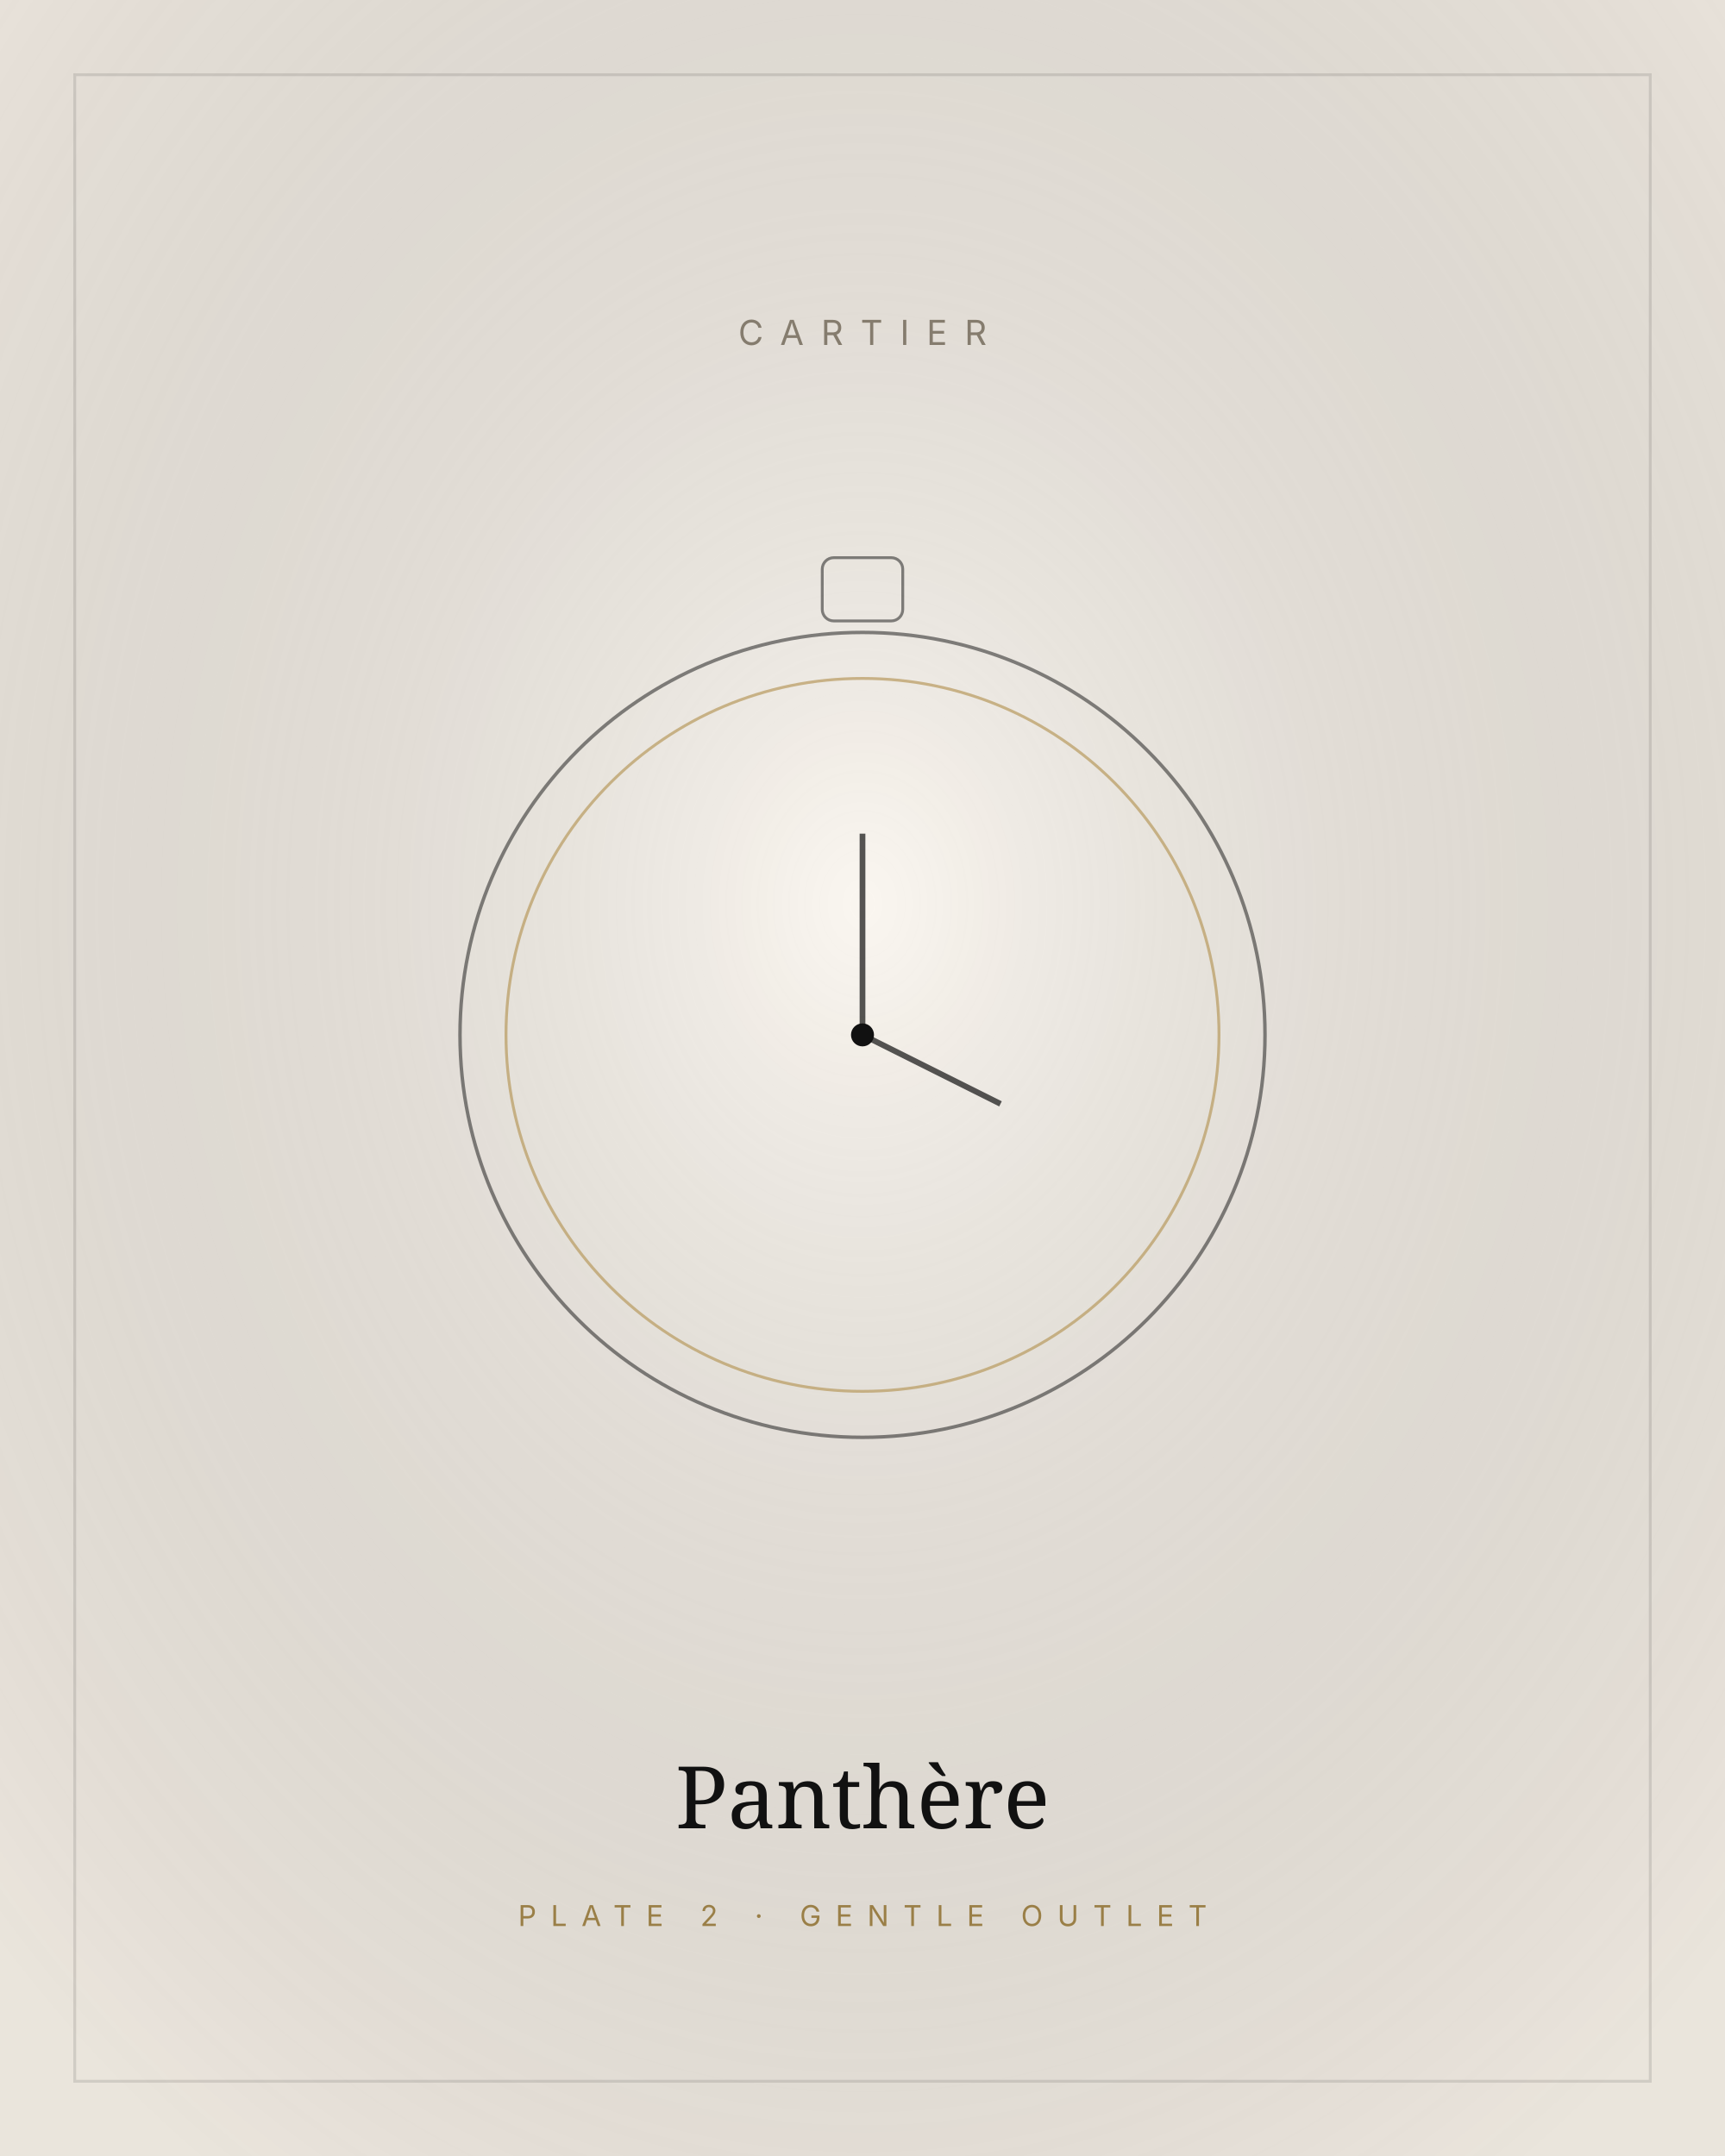
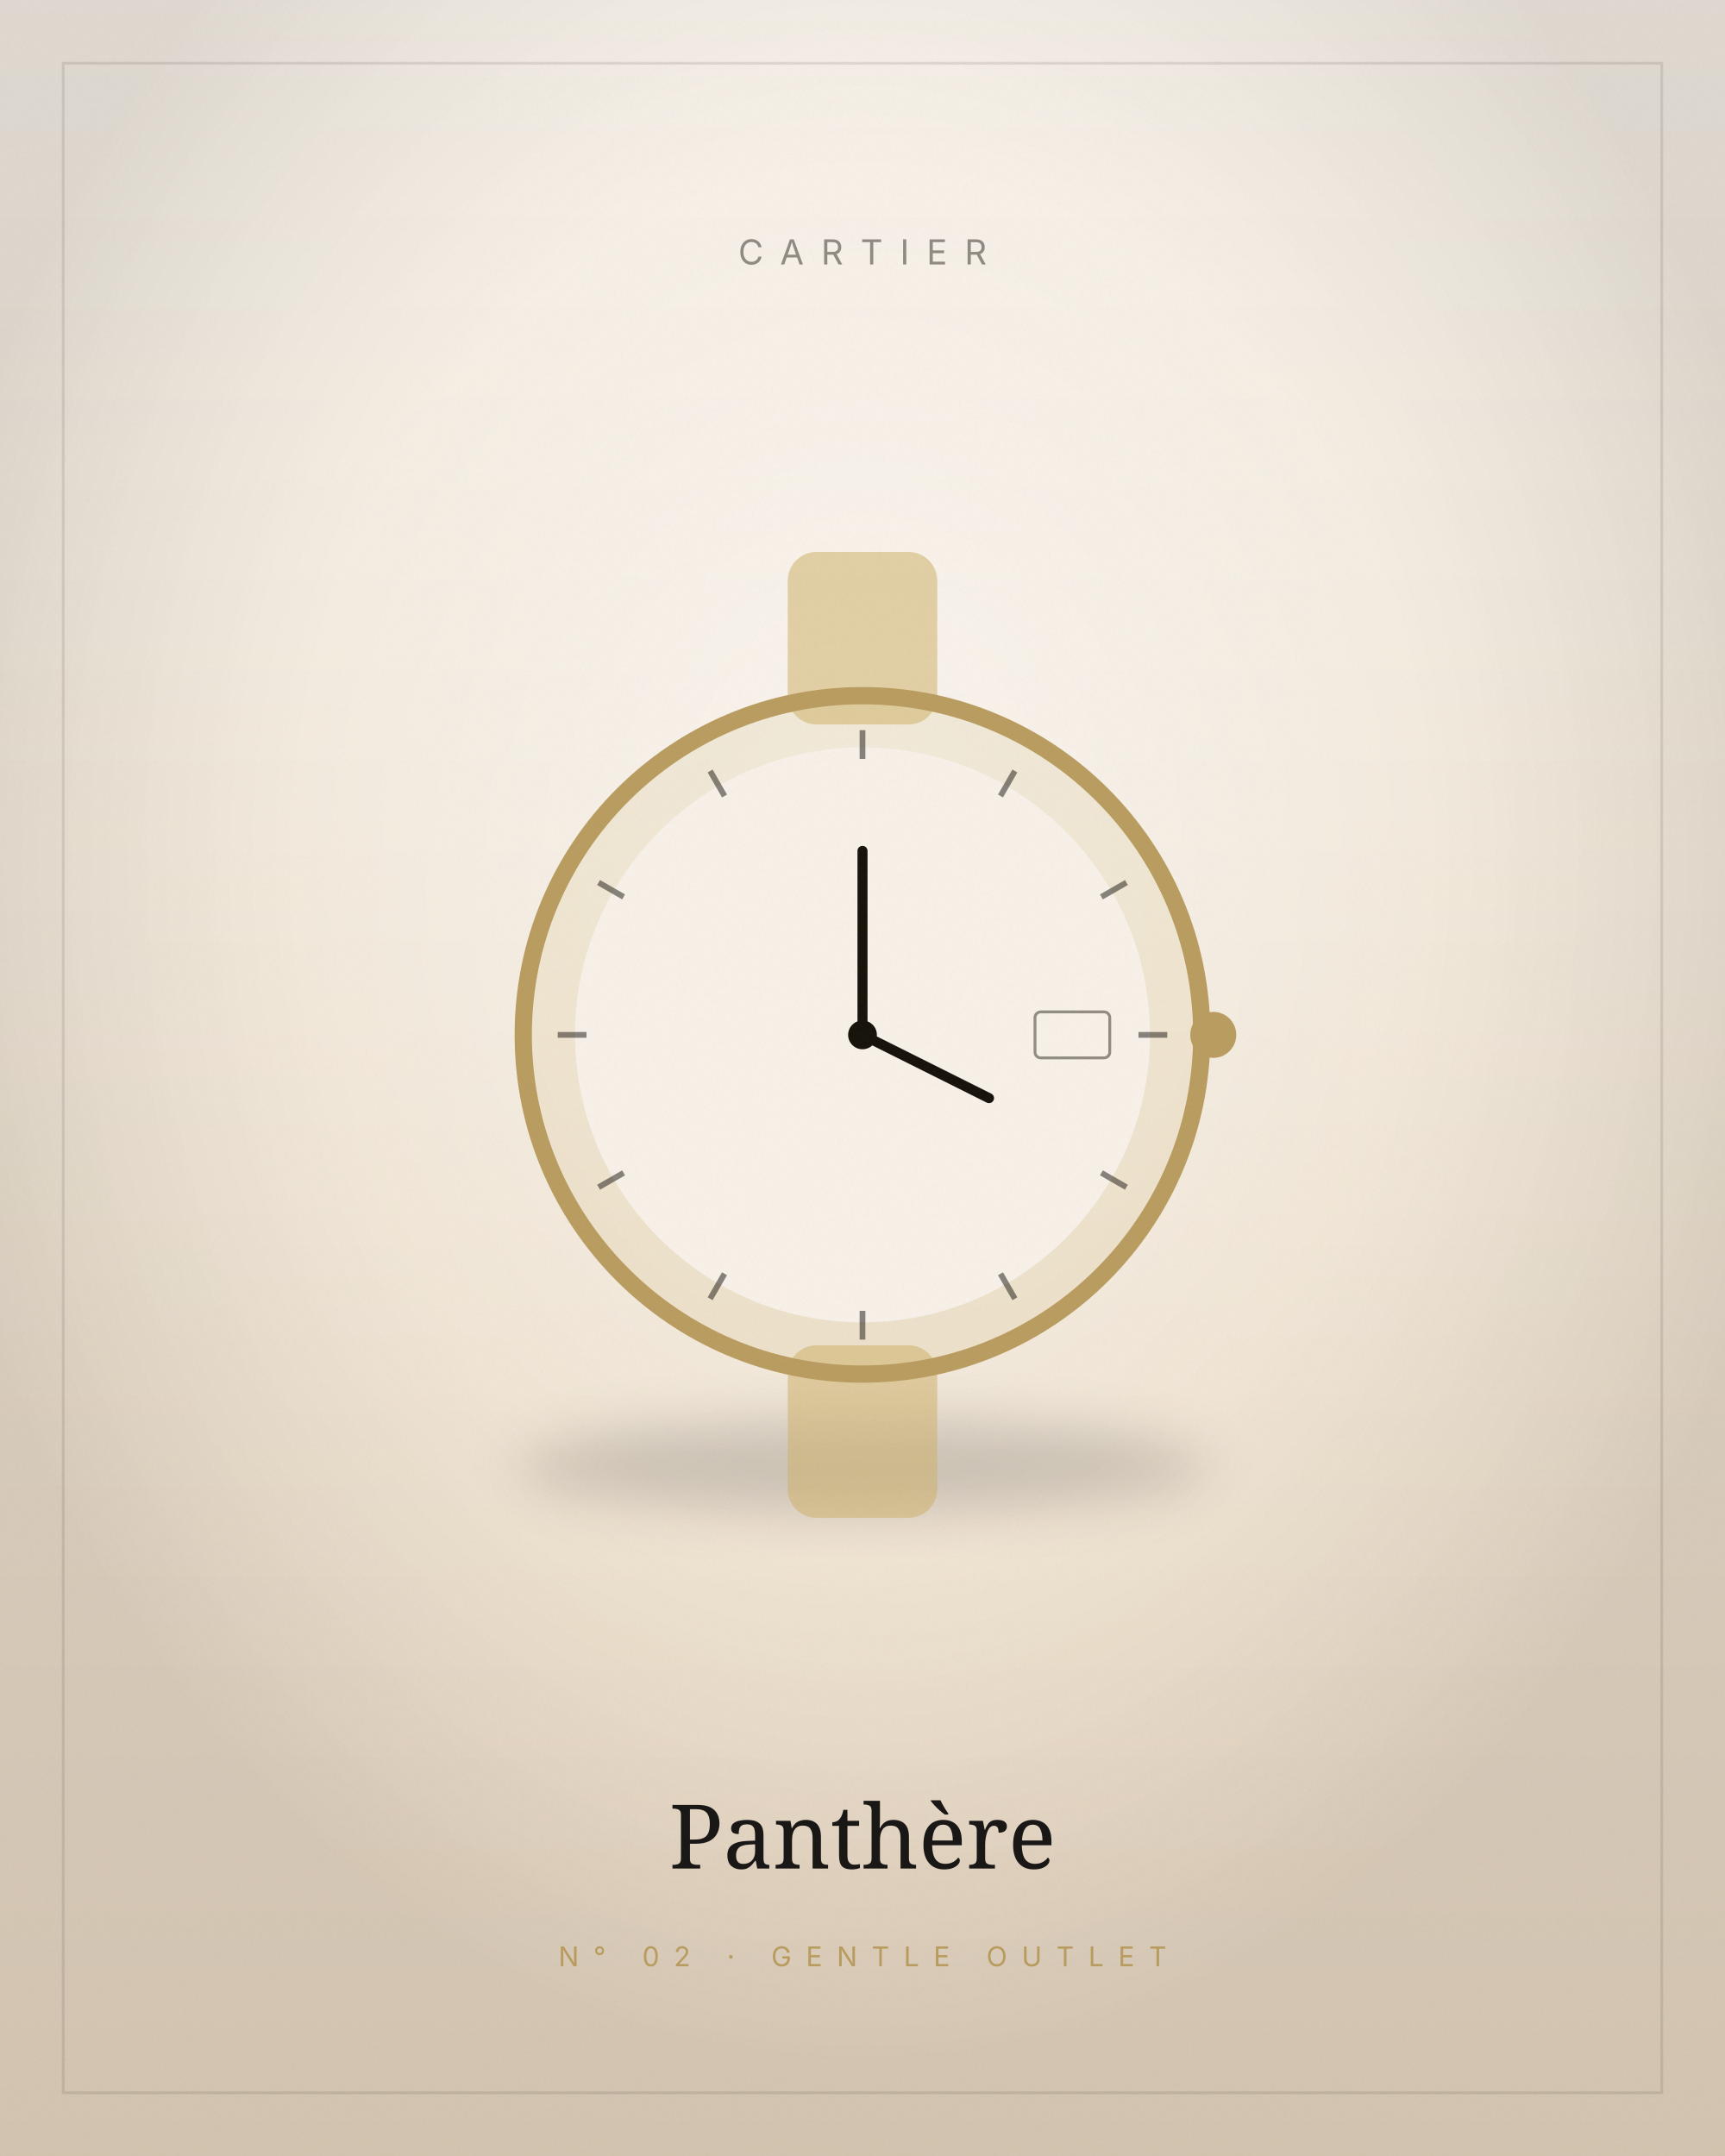
<svg xmlns="http://www.w3.org/2000/svg" width="600" height="750" viewBox="0 0 600 750">
  <defs>
-     <radialGradient id="v" cx="50%" cy="42%" r="70%">
-       <stop offset="0" stop-color="#ffffff" stop-opacity="0.35" />
-       <stop offset="1" stop-color="#000000" stop-opacity="0.05" />
+     <linearGradient id="bg" x1="0" y1="0" x2="0" y2="1">
+       <stop offset="0" stop-color="#f7f1e8" />
+       <stop offset="1" stop-color="#ead9c2" />
+     </linearGradient>
+     <radialGradient id="spot" cx="50%" cy="40%" r="55%">
+       <stop offset="0" stop-color="#ffffff" stop-opacity="0.55" />
+       <stop offset="0.6" stop-color="#ffffff" stop-opacity="0.08" />
+       <stop offset="1" stop-color="#000000" stop-opacity="0.10" />
    </radialGradient>
+     <filter id="soft" x="-50%" y="-50%" width="200%" height="200%">
+       <feGaussianBlur stdDeviation="9" />
+     </filter>
+     <filter id="grain">
+       <feTurbulence type="fractalNoise" baseFrequency="0.9" numOctaves="2" stitchTiles="stitch" />
+       <feColorMatrix type="saturate" values="0" />
+     </filter>
  </defs>
-   <rect width="600" height="750" fill="#f7f1e8" />
-   <rect width="600" height="750" fill="url(#v)" />
-   <rect x="26" y="26" width="548" height="698" fill="none" stroke="rgba(17,17,17,0.12)" />
-   <circle cx="300" cy="360" r="140" fill="none" stroke="rgba(17,17,17,0.5)" stroke-width="1.2" />
-   <circle cx="300" cy="360" r="124" fill="none" stroke="rgba(184,155,94,0.7)" stroke-width="1" />
-   <line x1="300" y1="360" x2="300" y2="290" stroke="rgba(17,17,17,0.7)" stroke-width="2" />
-   <line x1="300" y1="360" x2="348" y2="384" stroke="rgba(17,17,17,0.7)" stroke-width="2" />
-   <circle cx="300" cy="360" r="4" fill="#111" />
-   <rect x="286" y="194" width="28" height="22" rx="4" fill="none" stroke="rgba(17,17,17,0.5)" />
-   <text x="300" y="120" text-anchor="middle" font-family="Inter, Helvetica, sans-serif" font-size="12" fill="#857c6e" letter-spacing="6">CARTIER</text>
-   <text x="300" y="636" text-anchor="middle" font-family="Georgia, 'Cormorant Garamond', serif" font-size="30" fill="#111111">Panthère</text>
-   <text x="300" y="670" text-anchor="middle" font-family="Inter, Helvetica, sans-serif" font-size="10" fill="#9a7f47" letter-spacing="5">PLATE 2 · GENTLE OUTLET</text>
+   <rect width="600" height="750" fill="url(#bg)" />
+   <rect width="600" height="750" fill="url(#spot)" />
+   <g>
+     <ellipse cx="300" cy="510" rx="120" ry="16" fill="rgba(20,16,10,0.16)" filter="url(#soft)" />
+     <rect x="274" y="192" width="52" height="60" rx="10" fill="#cdb06a" opacity="0.55" />
+     <rect x="274" y="468" width="52" height="60" rx="10" fill="#cdb06a" opacity="0.55" />
+     <circle cx="300" cy="360" r="120" fill="#cdb06a" opacity="0.16" />
+     <circle cx="300" cy="360" r="118" fill="none" stroke="#b89b5e" stroke-width="6" />
+     <circle cx="300" cy="360" r="100" fill="#f7f1e8" />
+     <line x1="300.0" y1="264.0" x2="300.0" y2="254.0" stroke="rgba(20,16,10,0.5)" stroke-width="2" />
+     <line x1="348.0" y1="276.9" x2="353.0" y2="268.2" stroke="rgba(20,16,10,0.5)" stroke-width="2" />
+     <line x1="383.1" y1="312.0" x2="391.8" y2="307.0" stroke="rgba(20,16,10,0.5)" stroke-width="2" />
+     <line x1="396.0" y1="360.0" x2="406.0" y2="360.0" stroke="rgba(20,16,10,0.5)" stroke-width="2" />
+     <line x1="383.1" y1="408.0" x2="391.8" y2="413.0" stroke="rgba(20,16,10,0.5)" stroke-width="2" />
+     <line x1="348.0" y1="443.1" x2="353.0" y2="451.8" stroke="rgba(20,16,10,0.5)" stroke-width="2" />
+     <line x1="300.0" y1="456.0" x2="300.0" y2="466.0" stroke="rgba(20,16,10,0.5)" stroke-width="2" />
+     <line x1="252.0" y1="443.1" x2="247.0" y2="451.8" stroke="rgba(20,16,10,0.5)" stroke-width="2" />
+     <line x1="216.9" y1="408.0" x2="208.2" y2="413.0" stroke="rgba(20,16,10,0.5)" stroke-width="2" />
+     <line x1="204.0" y1="360.0" x2="194.0" y2="360.0" stroke="rgba(20,16,10,0.5)" stroke-width="2" />
+     <line x1="216.9" y1="312.0" x2="208.2" y2="307.0" stroke="rgba(20,16,10,0.5)" stroke-width="2" />
+     <line x1="252.0" y1="276.9" x2="247.0" y2="268.2" stroke="rgba(20,16,10,0.5)" stroke-width="2" />
+     <line x1="300" y1="360" x2="300" y2="296" stroke="#141008" stroke-width="3.5" stroke-linecap="round" />
+     <line x1="300" y1="360" x2="344" y2="382" stroke="#141008" stroke-width="3.5" stroke-linecap="round" />
+     <circle cx="300" cy="360" r="5" fill="#141008" />
+     <rect x="360" y="352" width="26" height="16" rx="2" fill="none" stroke="rgba(20,16,10,0.45)" />
+     <circle cx="422" cy="360" r="8" fill="#b89b5e" />
+   </g>
+   <rect width="600" height="750" filter="url(#grain)" opacity="0.05" />
+   <rect x="22" y="22" width="556" height="706" fill="none" stroke="rgba(20,16,10,0.10)" />
+   <text x="300" y="92" text-anchor="middle" font-family="Inter, Helvetica, sans-serif" font-size="12" letter-spacing="6" fill="rgba(20,16,10,0.45)">CARTIER</text>
+   <text x="300" y="650" text-anchor="middle" font-family="Georgia, 'Cormorant Garamond', serif" font-size="31" fill="#1a1816">Panthère</text>
+   <text x="300" y="684" text-anchor="middle" font-family="Inter, Helvetica, sans-serif" font-size="9.5" letter-spacing="5" fill="#b89b5e">N° 02 · GENTLE OUTLET</text>
</svg>
